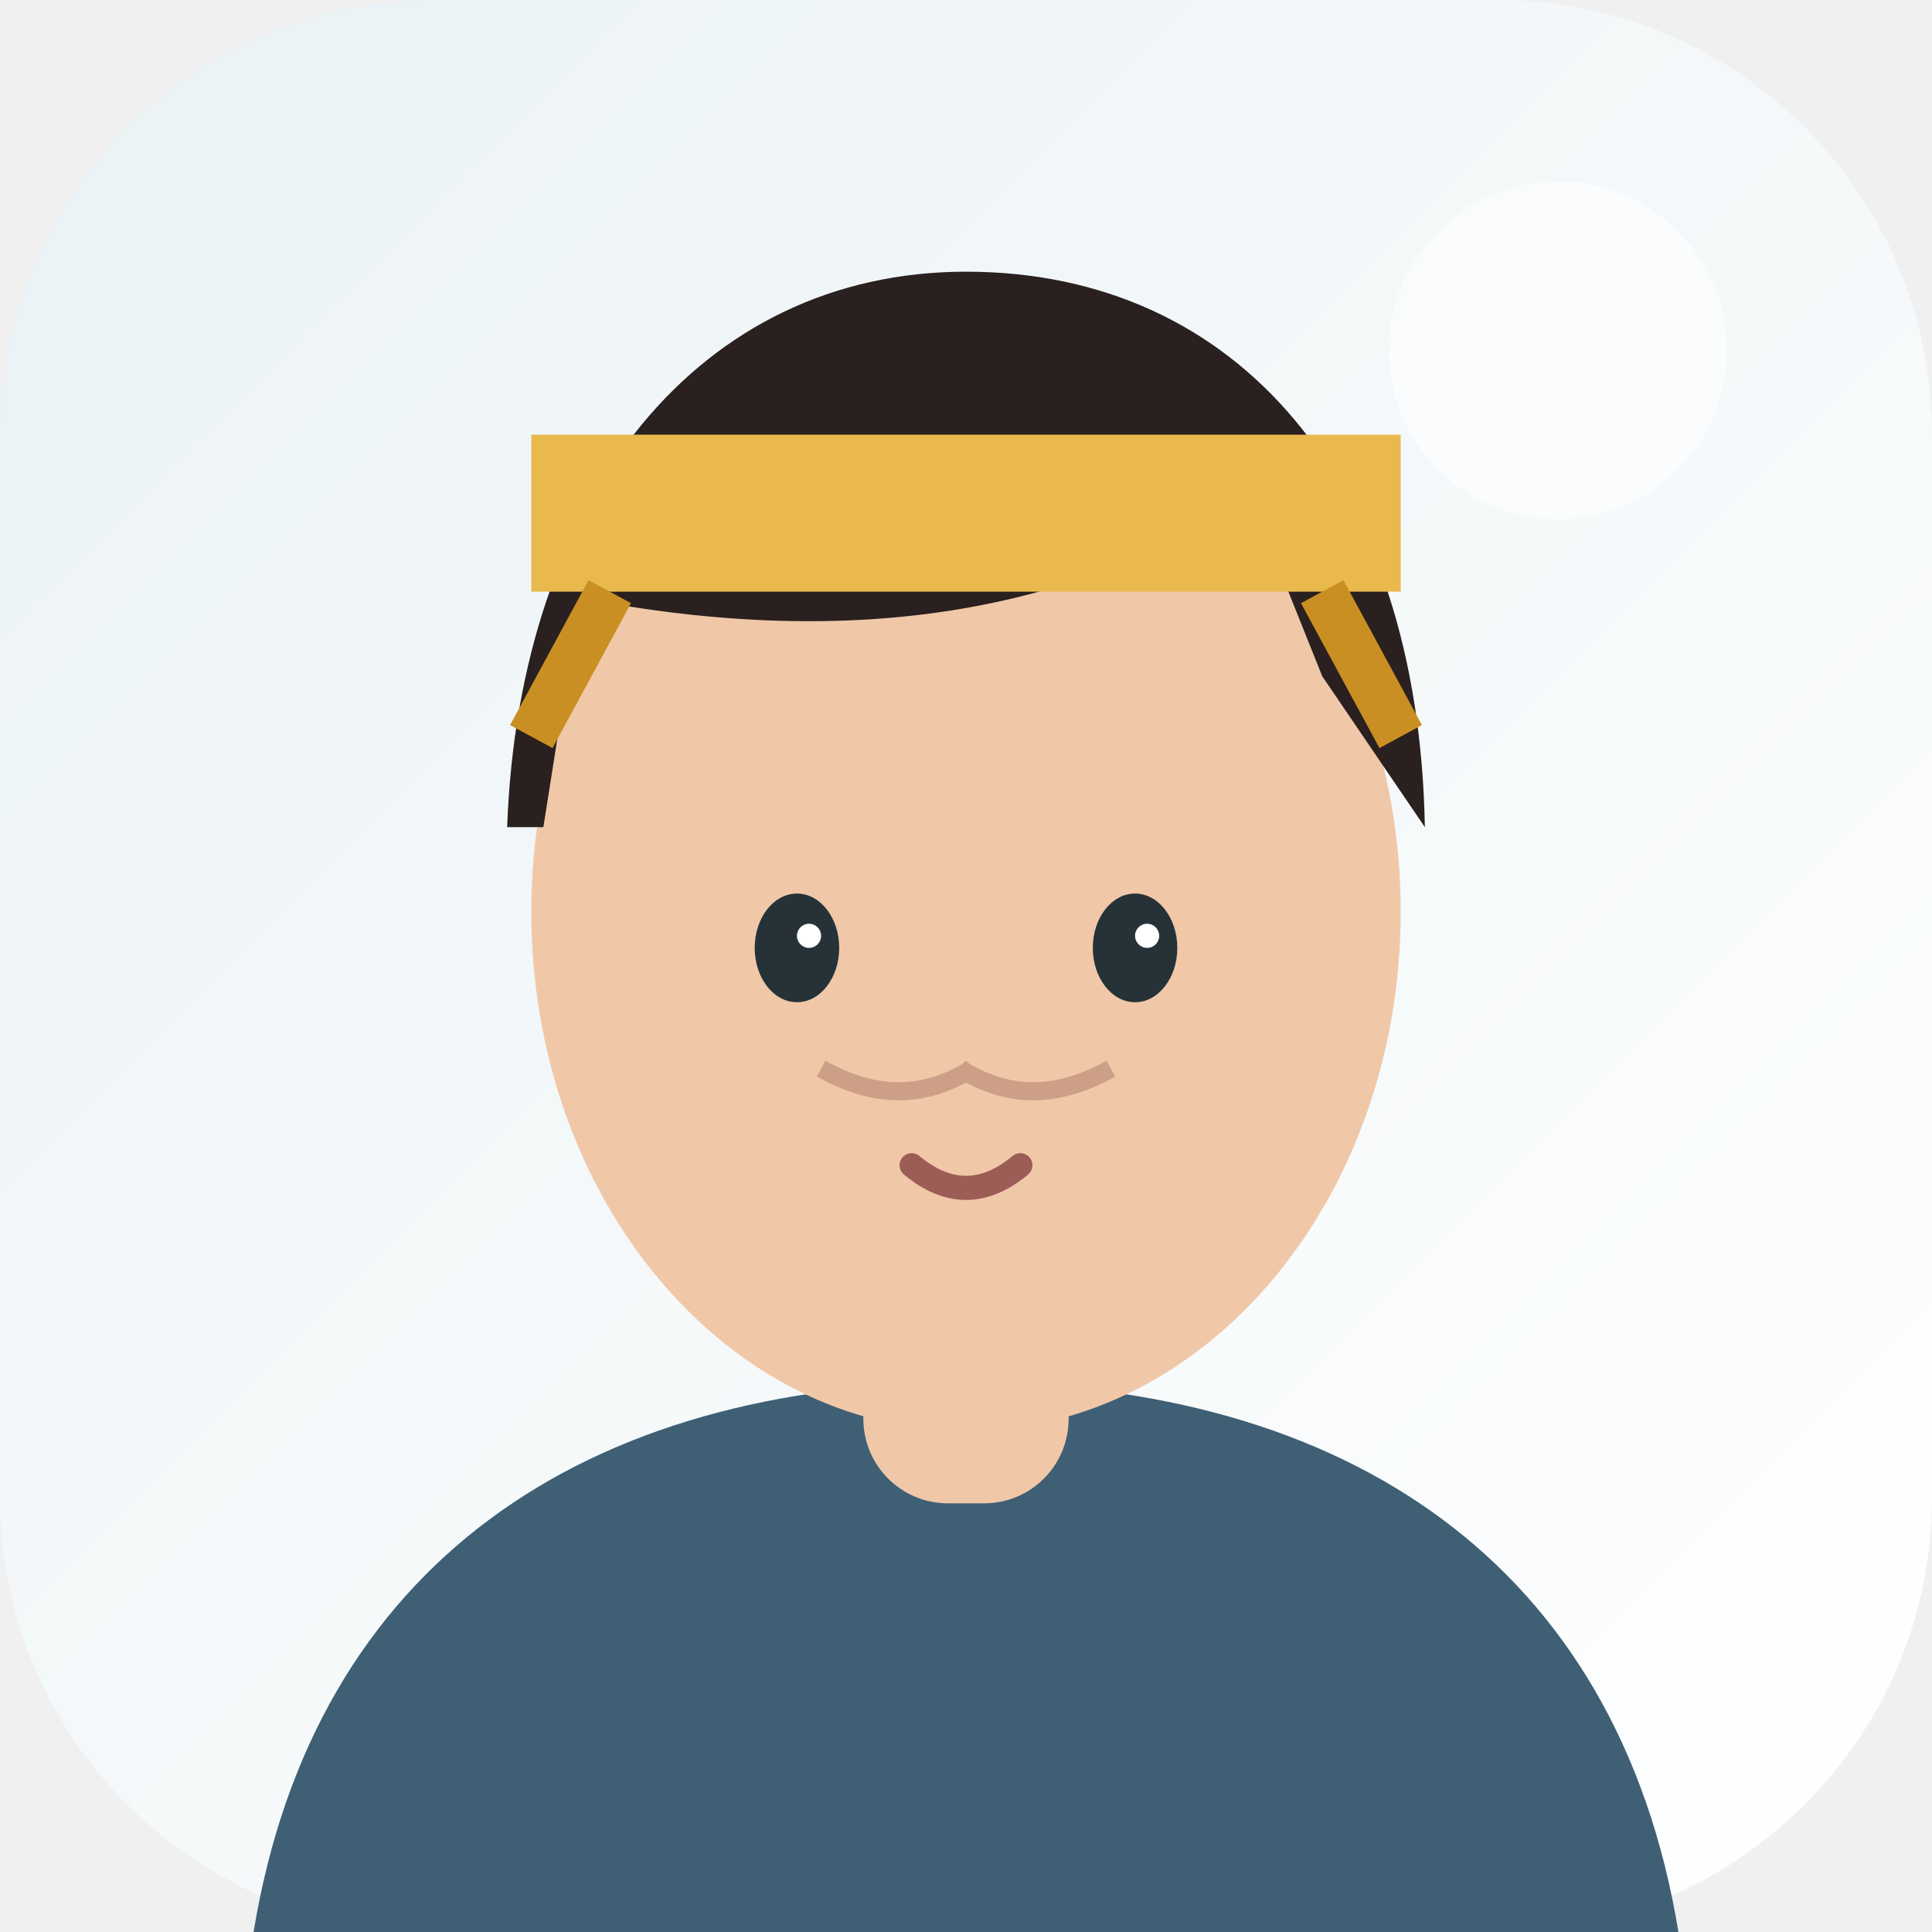
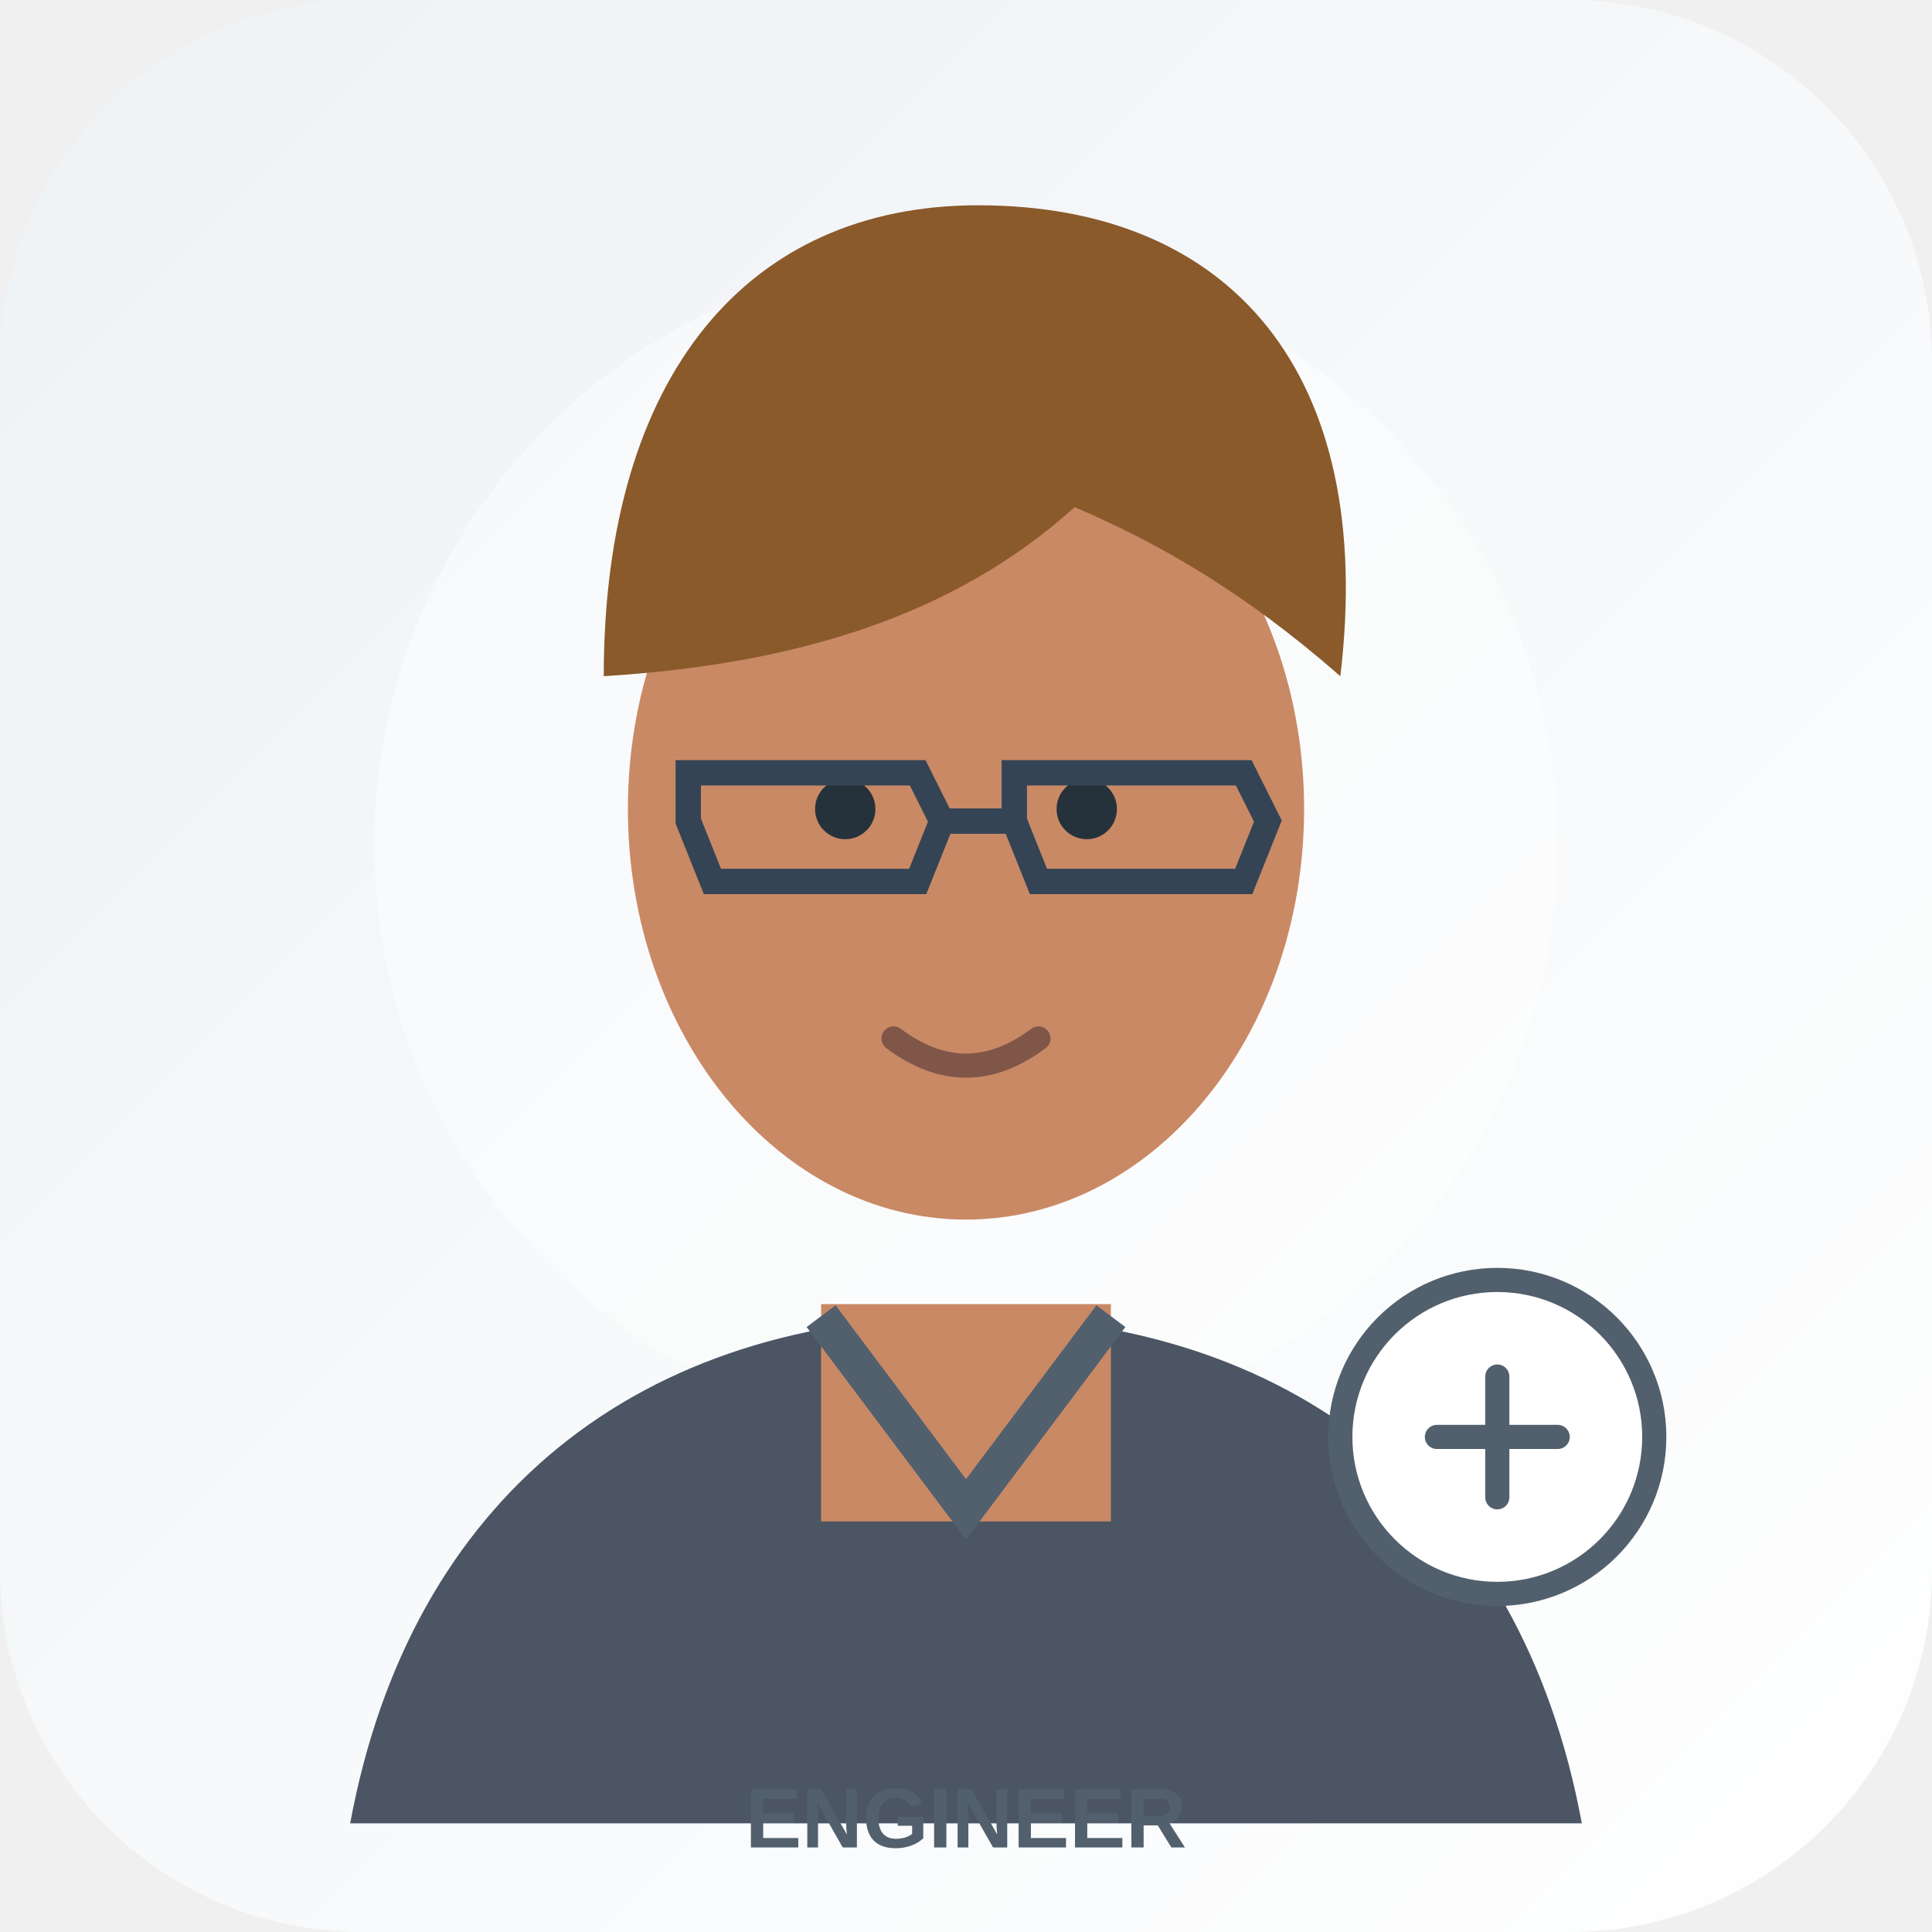
- <svg xmlns="http://www.w3.org/2000/svg" viewBox="0 0 320 320">
+ <svg xmlns="http://www.w3.org/2000/svg" viewBox="0 0 160 160">
  <defs>
    <linearGradient id="bg" x1="0" y1="0" x2="1" y2="1">
-       <stop stop-color="#EAF2F5" />
-       <stop offset="1" stop-color="#FFFFFF" />
+       <stop stop-color="#eef2f5" />
+       <stop offset="1" stop-color="#fff" />
    </linearGradient>
  </defs>
-   <rect width="320" height="320" rx="72" fill="url(#bg)" />
-   <circle cx="258" cy="58" r="28" fill="#FFFFFF" opacity=".55" />
-   <path d="M42 320c10-61 55-91 118-91s108 30 118 91z" fill="#3F5F75" />
-   <rect x="143" y="211" width="34" height="38" rx="14" fill="#F0C8A8" />
-   <ellipse cx="160" cy="151" rx="72" ry="86" fill="#F0C8A8" />
-   <path d="M84 137c2-55 32-92 76-92 45 0 75 35 76 92l-17-25-12-30c-28 19-65 26-111 17l-6 38z" fill="#2A2020" />
-   <ellipse cx="132" cy="157" rx="7" ry="9" fill="#263238" />
-   <ellipse cx="188" cy="157" rx="7" ry="9" fill="#263238" />
-   <circle cx="134" cy="155" r="2" fill="#fff" />
-   <circle cx="190" cy="155" r="2" fill="#fff" />
-   <path d="M151 193c6 5 12 5 18 0" fill="none" stroke="#9B5D55" stroke-width="4" stroke-linecap="round" />
-   <path d="M136 177c9 5 17 5 25 0M184 177c-9 5-17 5-25 0" fill="none" stroke="#A56D5F" stroke-width="3" opacity=".45" />
-   <path d="M88 72h144v26H88z" fill="#E9B94D" />
-   <path d="M101 98l-13 24M219 98l13 24" stroke="#C98F22" stroke-width="8" />
+   <rect width="160" height="160" rx="30" fill="url(#bg)" />
+   <circle cx="80" cy="70" r="49" fill="#fff" opacity=".42" />
+   <path d="M29 151c5-27 24-42 51-42s46 15 51 42" fill="#4b5563" />
+   <path d="M68 108h24v18H68z" fill="#c98965" />
+   <ellipse cx="80" cy="67" rx="28" ry="34" fill="#c98965" />
+   <path d="M50 56c0-25 12-39 31-39 21 0 33 14 30 39-8-7-15-11-22-14-10 9-23 13-39 14z" fill="#8a5a2b" />
+   <circle cx="70" cy="67" r="2.5" fill="#26323b" />
+   <circle cx="90" cy="67" r="2.5" fill="#26323b" />
+   <path d="M74 86c4 3 8 3 12 0" fill="none" stroke="#805649" stroke-width="2" stroke-linecap="round" />
+   <path d="M57 64h19l2 4-2 5H59l-2-5zM84 64h19l2 4-2 5H86l-2-5zM78 68h6" fill="none" stroke="#344454" stroke-width="2.1" />
+   <path d="M68 109l12 16 12-16" fill="none" stroke="#52606d" stroke-width="3" />
+   <circle cx="124" cy="119" r="13" fill="#fff" stroke="#52606d" stroke-width="2" />
+   <path d="M119 119h10M124 114v10" stroke="#52606d" stroke-width="2" stroke-linecap="round" />
+   <text x="80" y="153" text-anchor="middle" font-family="Arial,sans-serif" font-size="7" font-weight="700" fill="#52606d">ENGINEER</text>
</svg>
